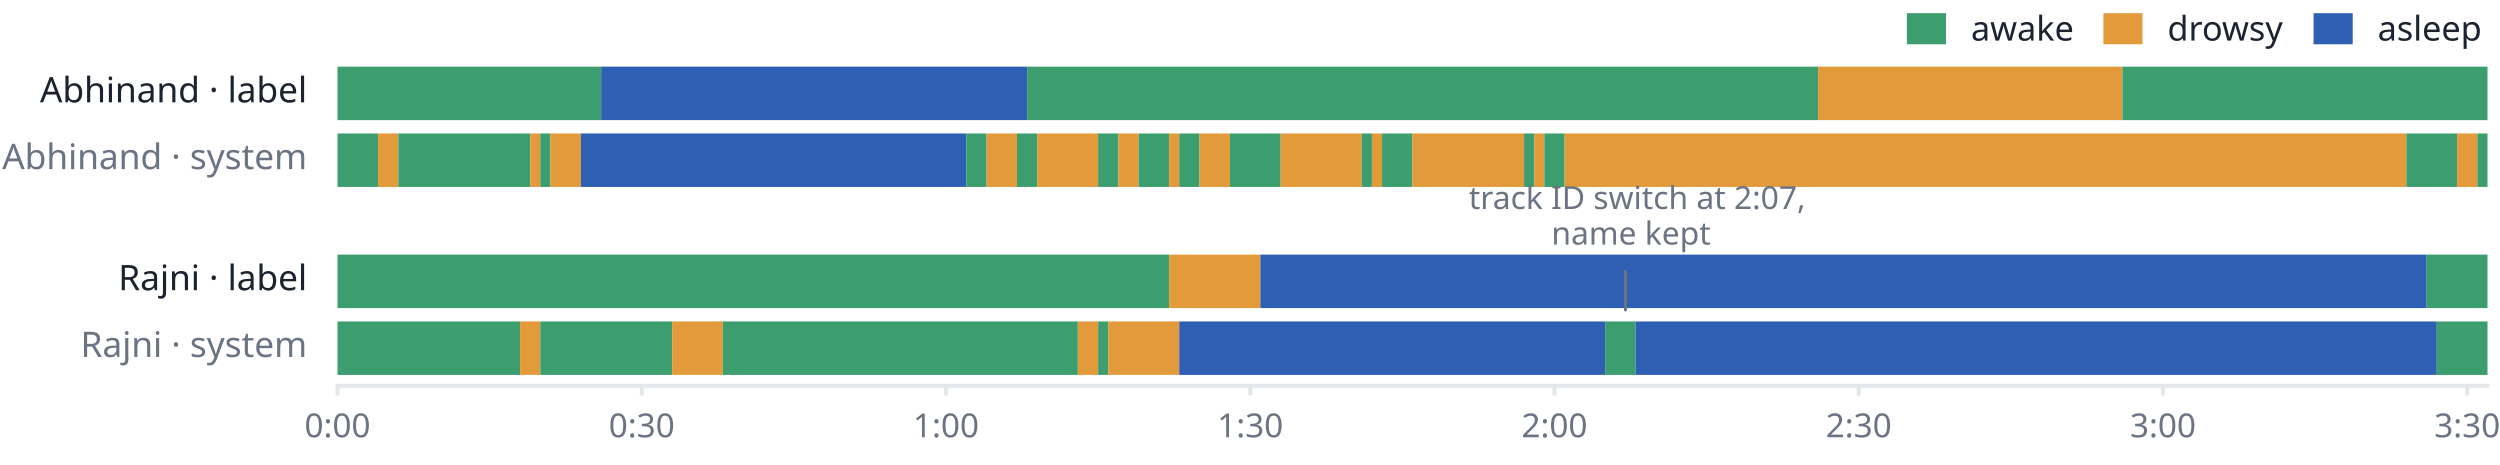
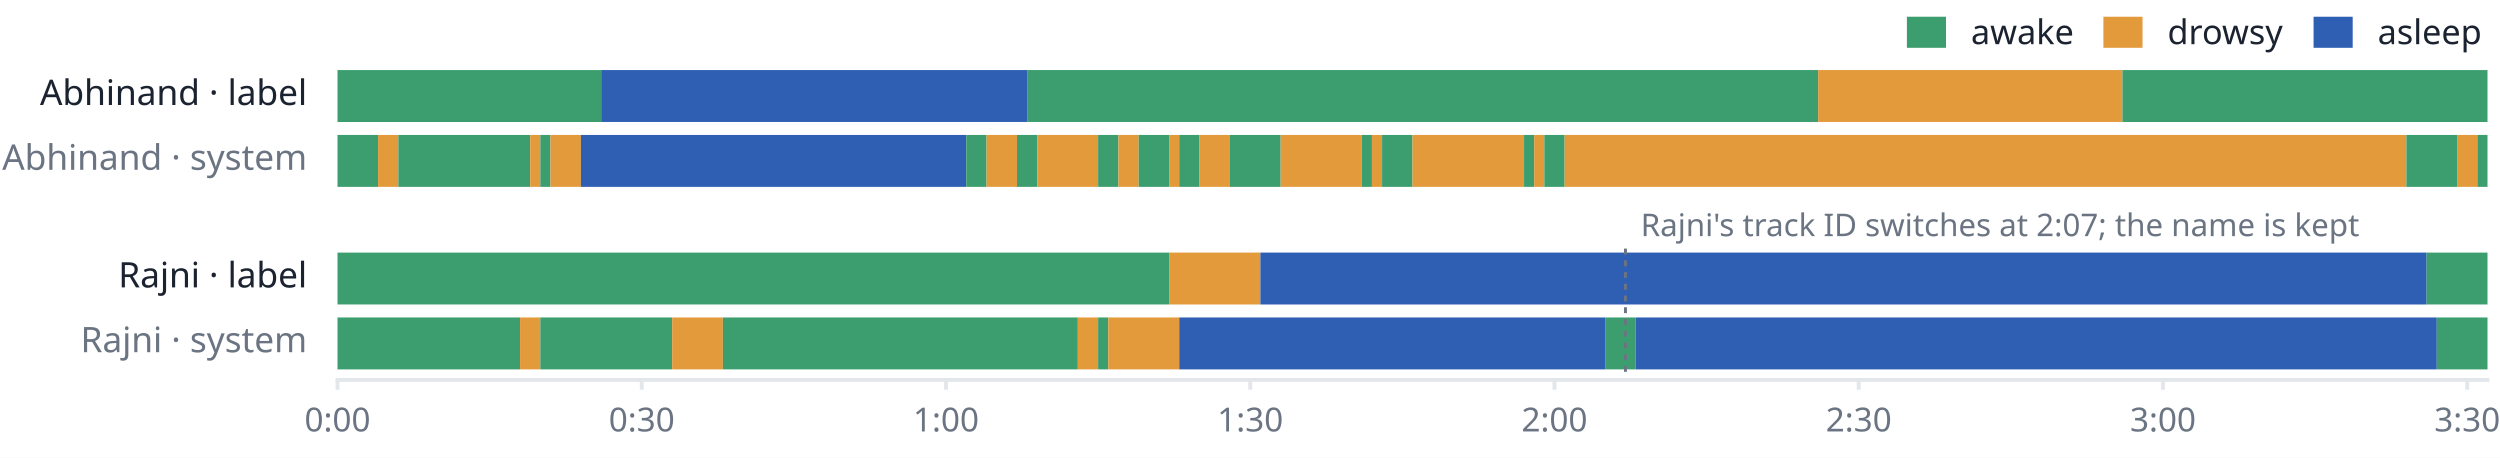
- <svg xmlns="http://www.w3.org/2000/svg" xmlns:xlink="http://www.w3.org/1999/xlink" width="511.2pt" height="95.04pt" viewBox="0 0 511.2 95.04" version="1.1">
+ <svg xmlns="http://www.w3.org/2000/svg" xmlns:xlink="http://www.w3.org/1999/xlink" width="511.2pt" height="93.6pt" viewBox="0 0 511.2 93.6" version="1.1">
  <defs>
    <style type="text/css">*{stroke-linejoin: round; stroke-linecap: butt}</style>
  </defs>
  <g id="figure_1">
    <g id="patch_1">
-       <path d="M 0 95.04  L 511.2 95.04  L 511.2 0  L 0 0  z " style="fill: #ffffff" />
+       <path d="M 0 93.6  L 511.2 93.6  L 511.2 0  L 0 0  z " style="fill: #ffffff" />
    </g>
    <g id="axes_1">
      <g id="patch_2">
-         <path d="M 69.012 78.883  L 508.644 78.883  L 508.644 11.405  L 69.012 11.405  z " style="fill: #ffffff" />
+         <path d="M 69.012 77.688  L 508.644 77.688  L 508.644 12.168  L 69.012 12.168  z " style="fill: #ffffff" />
      </g>
      <g id="PolyCollection_1">
-         <path d="M 69.012 24.559  L 69.012 13.626  L 122.929 13.626  L 122.929 24.559  z " clip-path="url(#pfd3af44173)" style="fill: #3c9d6e" />
-         <path d="M 122.929 24.559  L 122.929 13.626  L 210.026 13.626  L 210.026 24.559  z " clip-path="url(#pfd3af44173)" style="fill: #2f5fb3" />
-         <path d="M 210.026 24.559  L 210.026 13.626  L 371.777 13.626  L 371.777 24.559  z " clip-path="url(#pfd3af44173)" style="fill: #3c9d6e" />
-         <path d="M 371.777 24.559  L 371.777 13.626  L 433.99 13.626  L 433.99 24.559  z " clip-path="url(#pfd3af44173)" style="fill: #e39a3b" />
-         <path d="M 433.99 24.559  L 433.99 13.626  L 508.644 13.626  L 508.644 24.559  z " clip-path="url(#pfd3af44173)" style="fill: #3c9d6e" />
+         <path d="M 69.012 24.94  L 69.012 14.324  L 122.929 14.324  L 122.929 24.94  z " clip-path="url(#pb20fb54753)" style="fill: #3c9d6e" />
+         <path d="M 122.929 24.94  L 122.929 14.324  L 210.026 14.324  L 210.026 24.94  z " clip-path="url(#pb20fb54753)" style="fill: #2f5fb3" />
+         <path d="M 210.026 24.94  L 210.026 14.324  L 371.777 14.324  L 371.777 24.94  z " clip-path="url(#pb20fb54753)" style="fill: #3c9d6e" />
+         <path d="M 371.777 24.94  L 371.777 14.324  L 433.99 14.324  L 433.99 24.94  z " clip-path="url(#pb20fb54753)" style="fill: #e39a3b" />
+         <path d="M 433.99 24.94  L 433.99 14.324  L 508.644 14.324  L 508.644 24.94  z " clip-path="url(#pb20fb54753)" style="fill: #3c9d6e" />
      </g>
      <g id="PolyCollection_2">
-         <path d="M 69.012 38.225  L 69.012 27.292  L 77.307 27.292  L 77.307 38.225  z " clip-path="url(#pfd3af44173)" style="fill: #3c9d6e" />
-         <path d="M 77.307 38.225  L 77.307 27.292  L 81.454 27.292  L 81.454 38.225  z " clip-path="url(#pfd3af44173)" style="fill: #e39a3b" />
-         <path d="M 81.454 38.225  L 81.454 27.292  L 108.413 27.292  L 108.413 38.225  z " clip-path="url(#pfd3af44173)" style="fill: #3c9d6e" />
-         <path d="M 108.413 38.225  L 108.413 27.292  L 110.487 27.292  L 110.487 38.225  z " clip-path="url(#pfd3af44173)" style="fill: #e39a3b" />
-         <path d="M 110.487 38.225  L 110.487 27.292  L 112.56 27.292  L 112.56 38.225  z " clip-path="url(#pfd3af44173)" style="fill: #3c9d6e" />
-         <path d="M 112.56 38.225  L 112.56 27.292  L 118.782 27.292  L 118.782 38.225  z " clip-path="url(#pfd3af44173)" style="fill: #e39a3b" />
-         <path d="M 118.782 38.225  L 118.782 27.292  L 197.584 27.292  L 197.584 38.225  z " clip-path="url(#pfd3af44173)" style="fill: #2f5fb3" />
-         <path d="M 197.584 38.225  L 197.584 27.292  L 201.731 27.292  L 201.731 38.225  z " clip-path="url(#pfd3af44173)" style="fill: #3c9d6e" />
-         <path d="M 201.731 38.225  L 201.731 27.292  L 207.952 27.292  L 207.952 38.225  z " clip-path="url(#pfd3af44173)" style="fill: #e39a3b" />
-         <path d="M 207.952 38.225  L 207.952 27.292  L 212.1 27.292  L 212.1 38.225  z " clip-path="url(#pfd3af44173)" style="fill: #3c9d6e" />
-         <path d="M 212.1 38.225  L 212.1 27.292  L 224.542 27.292  L 224.542 38.225  z " clip-path="url(#pfd3af44173)" style="fill: #e39a3b" />
-         <path d="M 224.542 38.225  L 224.542 27.292  L 228.69 27.292  L 228.69 38.225  z " clip-path="url(#pfd3af44173)" style="fill: #3c9d6e" />
-         <path d="M 228.69 38.225  L 228.69 27.292  L 232.837 27.292  L 232.837 38.225  z " clip-path="url(#pfd3af44173)" style="fill: #e39a3b" />
-         <path d="M 232.837 38.225  L 232.837 27.292  L 239.058 27.292  L 239.058 38.225  z " clip-path="url(#pfd3af44173)" style="fill: #3c9d6e" />
-         <path d="M 239.058 38.225  L 239.058 27.292  L 241.132 27.292  L 241.132 38.225  z " clip-path="url(#pfd3af44173)" style="fill: #e39a3b" />
-         <path d="M 241.132 38.225  L 241.132 27.292  L 245.28 27.292  L 245.28 38.225  z " clip-path="url(#pfd3af44173)" style="fill: #3c9d6e" />
-         <path d="M 245.28 38.225  L 245.28 27.292  L 251.501 27.292  L 251.501 38.225  z " clip-path="url(#pfd3af44173)" style="fill: #e39a3b" />
-         <path d="M 251.501 38.225  L 251.501 27.292  L 261.869 27.292  L 261.869 38.225  z " clip-path="url(#pfd3af44173)" style="fill: #3c9d6e" />
-         <path d="M 261.869 38.225  L 261.869 27.292  L 278.459 27.292  L 278.459 38.225  z " clip-path="url(#pfd3af44173)" style="fill: #e39a3b" />
-         <path d="M 278.459 38.225  L 278.459 27.292  L 280.533 27.292  L 280.533 38.225  z " clip-path="url(#pfd3af44173)" style="fill: #3c9d6e" />
-         <path d="M 280.533 38.225  L 280.533 27.292  L 282.607 27.292  L 282.607 38.225  z " clip-path="url(#pfd3af44173)" style="fill: #e39a3b" />
-         <path d="M 282.607 38.225  L 282.607 27.292  L 288.828 27.292  L 288.828 38.225  z " clip-path="url(#pfd3af44173)" style="fill: #3c9d6e" />
-         <path d="M 288.828 38.225  L 288.828 27.292  L 311.639 27.292  L 311.639 38.225  z " clip-path="url(#pfd3af44173)" style="fill: #e39a3b" />
-         <path d="M 311.639 38.225  L 311.639 27.292  L 313.713 27.292  L 313.713 38.225  z " clip-path="url(#pfd3af44173)" style="fill: #3c9d6e" />
-         <path d="M 313.713 38.225  L 313.713 27.292  L 315.787 27.292  L 315.787 38.225  z " clip-path="url(#pfd3af44173)" style="fill: #e39a3b" />
-         <path d="M 315.787 38.225  L 315.787 27.292  L 319.934 27.292  L 319.934 38.225  z " clip-path="url(#pfd3af44173)" style="fill: #3c9d6e" />
-         <path d="M 319.934 38.225  L 319.934 27.292  L 492.054 27.292  L 492.054 38.225  z " clip-path="url(#pfd3af44173)" style="fill: #e39a3b" />
-         <path d="M 492.054 38.225  L 492.054 27.292  L 502.423 27.292  L 502.423 38.225  z " clip-path="url(#pfd3af44173)" style="fill: #3c9d6e" />
-         <path d="M 502.423 38.225  L 502.423 27.292  L 506.57 27.292  L 506.57 38.225  z " clip-path="url(#pfd3af44173)" style="fill: #e39a3b" />
-         <path d="M 506.57 38.225  L 506.57 27.292  L 508.644 27.292  L 508.644 38.225  z " clip-path="url(#pfd3af44173)" style="fill: #3c9d6e" />
+         <path d="M 69.012 38.21  L 69.012 27.594  L 77.307 27.594  L 77.307 38.21  z " clip-path="url(#pb20fb54753)" style="fill: #3c9d6e" />
+         <path d="M 77.307 38.21  L 77.307 27.594  L 81.454 27.594  L 81.454 38.21  z " clip-path="url(#pb20fb54753)" style="fill: #e39a3b" />
+         <path d="M 81.454 38.21  L 81.454 27.594  L 108.413 27.594  L 108.413 38.21  z " clip-path="url(#pb20fb54753)" style="fill: #3c9d6e" />
+         <path d="M 108.413 38.21  L 108.413 27.594  L 110.487 27.594  L 110.487 38.21  z " clip-path="url(#pb20fb54753)" style="fill: #e39a3b" />
+         <path d="M 110.487 38.21  L 110.487 27.594  L 112.56 27.594  L 112.56 38.21  z " clip-path="url(#pb20fb54753)" style="fill: #3c9d6e" />
+         <path d="M 112.56 38.21  L 112.56 27.594  L 118.782 27.594  L 118.782 38.21  z " clip-path="url(#pb20fb54753)" style="fill: #e39a3b" />
+         <path d="M 118.782 38.21  L 118.782 27.594  L 197.584 27.594  L 197.584 38.21  z " clip-path="url(#pb20fb54753)" style="fill: #2f5fb3" />
+         <path d="M 197.584 38.21  L 197.584 27.594  L 201.731 27.594  L 201.731 38.21  z " clip-path="url(#pb20fb54753)" style="fill: #3c9d6e" />
+         <path d="M 201.731 38.21  L 201.731 27.594  L 207.952 27.594  L 207.952 38.21  z " clip-path="url(#pb20fb54753)" style="fill: #e39a3b" />
+         <path d="M 207.952 38.21  L 207.952 27.594  L 212.1 27.594  L 212.1 38.21  z " clip-path="url(#pb20fb54753)" style="fill: #3c9d6e" />
+         <path d="M 212.1 38.21  L 212.1 27.594  L 224.542 27.594  L 224.542 38.21  z " clip-path="url(#pb20fb54753)" style="fill: #e39a3b" />
+         <path d="M 224.542 38.21  L 224.542 27.594  L 228.69 27.594  L 228.69 38.21  z " clip-path="url(#pb20fb54753)" style="fill: #3c9d6e" />
+         <path d="M 228.69 38.21  L 228.69 27.594  L 232.837 27.594  L 232.837 38.21  z " clip-path="url(#pb20fb54753)" style="fill: #e39a3b" />
+         <path d="M 232.837 38.21  L 232.837 27.594  L 239.058 27.594  L 239.058 38.21  z " clip-path="url(#pb20fb54753)" style="fill: #3c9d6e" />
+         <path d="M 239.058 38.21  L 239.058 27.594  L 241.132 27.594  L 241.132 38.21  z " clip-path="url(#pb20fb54753)" style="fill: #e39a3b" />
+         <path d="M 241.132 38.21  L 241.132 27.594  L 245.28 27.594  L 245.28 38.21  z " clip-path="url(#pb20fb54753)" style="fill: #3c9d6e" />
+         <path d="M 245.28 38.21  L 245.28 27.594  L 251.501 27.594  L 251.501 38.21  z " clip-path="url(#pb20fb54753)" style="fill: #e39a3b" />
+         <path d="M 251.501 38.21  L 251.501 27.594  L 261.869 27.594  L 261.869 38.21  z " clip-path="url(#pb20fb54753)" style="fill: #3c9d6e" />
+         <path d="M 261.869 38.21  L 261.869 27.594  L 278.459 27.594  L 278.459 38.21  z " clip-path="url(#pb20fb54753)" style="fill: #e39a3b" />
+         <path d="M 278.459 38.21  L 278.459 27.594  L 280.533 27.594  L 280.533 38.21  z " clip-path="url(#pb20fb54753)" style="fill: #3c9d6e" />
+         <path d="M 280.533 38.21  L 280.533 27.594  L 282.607 27.594  L 282.607 38.21  z " clip-path="url(#pb20fb54753)" style="fill: #e39a3b" />
+         <path d="M 282.607 38.21  L 282.607 27.594  L 288.828 27.594  L 288.828 38.21  z " clip-path="url(#pb20fb54753)" style="fill: #3c9d6e" />
+         <path d="M 288.828 38.21  L 288.828 27.594  L 311.639 27.594  L 311.639 38.21  z " clip-path="url(#pb20fb54753)" style="fill: #e39a3b" />
+         <path d="M 311.639 38.21  L 311.639 27.594  L 313.713 27.594  L 313.713 38.21  z " clip-path="url(#pb20fb54753)" style="fill: #3c9d6e" />
+         <path d="M 313.713 38.21  L 313.713 27.594  L 315.787 27.594  L 315.787 38.21  z " clip-path="url(#pb20fb54753)" style="fill: #e39a3b" />
+         <path d="M 315.787 38.21  L 315.787 27.594  L 319.934 27.594  L 319.934 38.21  z " clip-path="url(#pb20fb54753)" style="fill: #3c9d6e" />
+         <path d="M 319.934 38.21  L 319.934 27.594  L 492.054 27.594  L 492.054 38.21  z " clip-path="url(#pb20fb54753)" style="fill: #e39a3b" />
+         <path d="M 492.054 38.21  L 492.054 27.594  L 502.423 27.594  L 502.423 38.21  z " clip-path="url(#pb20fb54753)" style="fill: #3c9d6e" />
+         <path d="M 502.423 38.21  L 502.423 27.594  L 506.57 27.594  L 506.57 38.21  z " clip-path="url(#pb20fb54753)" style="fill: #e39a3b" />
+         <path d="M 506.57 38.21  L 506.57 27.594  L 508.644 27.594  L 508.644 38.21  z " clip-path="url(#pb20fb54753)" style="fill: #3c9d6e" />
      </g>
      <g id="PolyCollection_3">
-         <path d="M 69.012 62.996  L 69.012 52.063  L 239.058 52.063  L 239.058 62.996  z " clip-path="url(#pfd3af44173)" style="fill: #3c9d6e" />
-         <path d="M 239.058 62.996  L 239.058 52.063  L 257.722 52.063  L 257.722 62.996  z " clip-path="url(#pfd3af44173)" style="fill: #e39a3b" />
-         <path d="M 257.722 62.996  L 257.722 52.063  L 496.202 52.063  L 496.202 62.996  z " clip-path="url(#pfd3af44173)" style="fill: #2f5fb3" />
-         <path d="M 496.202 62.996  L 496.202 52.063  L 508.644 52.063  L 508.644 62.996  z " clip-path="url(#pfd3af44173)" style="fill: #3c9d6e" />
+         <path d="M 69.012 62.262  L 69.012 51.646  L 239.058 51.646  L 239.058 62.262  z " clip-path="url(#pb20fb54753)" style="fill: #3c9d6e" />
+         <path d="M 239.058 62.262  L 239.058 51.646  L 257.722 51.646  L 257.722 62.262  z " clip-path="url(#pb20fb54753)" style="fill: #e39a3b" />
+         <path d="M 257.722 62.262  L 257.722 51.646  L 496.202 51.646  L 496.202 62.262  z " clip-path="url(#pb20fb54753)" style="fill: #2f5fb3" />
+         <path d="M 496.202 62.262  L 496.202 51.646  L 508.644 51.646  L 508.644 62.262  z " clip-path="url(#pb20fb54753)" style="fill: #3c9d6e" />
      </g>
      <g id="PolyCollection_4">
-         <path d="M 69.012 76.662  L 69.012 65.729  L 106.339 65.729  L 106.339 76.662  z " clip-path="url(#pfd3af44173)" style="fill: #3c9d6e" />
-         <path d="M 106.339 76.662  L 106.339 65.729  L 110.487 65.729  L 110.487 76.662  z " clip-path="url(#pfd3af44173)" style="fill: #e39a3b" />
-         <path d="M 110.487 76.662  L 110.487 65.729  L 137.445 65.729  L 137.445 76.662  z " clip-path="url(#pfd3af44173)" style="fill: #3c9d6e" />
-         <path d="M 137.445 76.662  L 137.445 65.729  L 147.814 65.729  L 147.814 76.662  z " clip-path="url(#pfd3af44173)" style="fill: #e39a3b" />
-         <path d="M 147.814 76.662  L 147.814 65.729  L 220.395 65.729  L 220.395 76.662  z " clip-path="url(#pfd3af44173)" style="fill: #3c9d6e" />
-         <path d="M 220.395 76.662  L 220.395 65.729  L 224.542 65.729  L 224.542 76.662  z " clip-path="url(#pfd3af44173)" style="fill: #e39a3b" />
-         <path d="M 224.542 76.662  L 224.542 65.729  L 226.616 65.729  L 226.616 76.662  z " clip-path="url(#pfd3af44173)" style="fill: #3c9d6e" />
-         <path d="M 226.616 76.662  L 226.616 65.729  L 241.132 65.729  L 241.132 76.662  z " clip-path="url(#pfd3af44173)" style="fill: #e39a3b" />
-         <path d="M 241.132 76.662  L 241.132 65.729  L 328.229 65.729  L 328.229 76.662  z " clip-path="url(#pfd3af44173)" style="fill: #2f5fb3" />
-         <path d="M 328.229 76.662  L 328.229 65.729  L 334.45 65.729  L 334.45 76.662  z " clip-path="url(#pfd3af44173)" style="fill: #3c9d6e" />
-         <path d="M 334.45 76.662  L 334.45 65.729  L 498.275 65.729  L 498.275 76.662  z " clip-path="url(#pfd3af44173)" style="fill: #2f5fb3" />
-         <path d="M 498.275 76.662  L 498.275 65.729  L 508.644 65.729  L 508.644 76.662  z " clip-path="url(#pfd3af44173)" style="fill: #3c9d6e" />
+         <path d="M 69.012 75.532  L 69.012 64.916  L 106.339 64.916  L 106.339 75.532  z " clip-path="url(#pb20fb54753)" style="fill: #3c9d6e" />
+         <path d="M 106.339 75.532  L 106.339 64.916  L 110.487 64.916  L 110.487 75.532  z " clip-path="url(#pb20fb54753)" style="fill: #e39a3b" />
+         <path d="M 110.487 75.532  L 110.487 64.916  L 137.445 64.916  L 137.445 75.532  z " clip-path="url(#pb20fb54753)" style="fill: #3c9d6e" />
+         <path d="M 137.445 75.532  L 137.445 64.916  L 147.814 64.916  L 147.814 75.532  z " clip-path="url(#pb20fb54753)" style="fill: #e39a3b" />
+         <path d="M 147.814 75.532  L 147.814 64.916  L 220.395 64.916  L 220.395 75.532  z " clip-path="url(#pb20fb54753)" style="fill: #3c9d6e" />
+         <path d="M 220.395 75.532  L 220.395 64.916  L 224.542 64.916  L 224.542 75.532  z " clip-path="url(#pb20fb54753)" style="fill: #e39a3b" />
+         <path d="M 224.542 75.532  L 224.542 64.916  L 226.616 64.916  L 226.616 75.532  z " clip-path="url(#pb20fb54753)" style="fill: #3c9d6e" />
+         <path d="M 226.616 75.532  L 226.616 64.916  L 241.132 64.916  L 241.132 75.532  z " clip-path="url(#pb20fb54753)" style="fill: #e39a3b" />
+         <path d="M 241.132 75.532  L 241.132 64.916  L 328.229 64.916  L 328.229 75.532  z " clip-path="url(#pb20fb54753)" style="fill: #2f5fb3" />
+         <path d="M 328.229 75.532  L 328.229 64.916  L 334.45 64.916  L 334.45 75.532  z " clip-path="url(#pb20fb54753)" style="fill: #3c9d6e" />
+         <path d="M 334.45 75.532  L 334.45 64.916  L 498.275 64.916  L 498.275 75.532  z " clip-path="url(#pb20fb54753)" style="fill: #2f5fb3" />
+         <path d="M 498.275 75.532  L 498.275 64.916  L 508.644 64.916  L 508.644 75.532  z " clip-path="url(#pb20fb54753)" style="fill: #3c9d6e" />
      </g>
      <g id="matplotlib.axis_1">
        <g id="xtick_1">
          <g id="line2d_1">
            <defs>
-               <path id="me7340605a6" d="M 0 0  L 0 2  " style="stroke: #e3e6eb; stroke-width: 0.8" />
+               <path id="m43e6627708" d="M 0 0  L 0 2  " style="stroke: #e3e6eb; stroke-width: 0.8" />
            </defs>
            <g>
-               <use xlink:href="#me7340605a6" x="69.012" y="78.883" style="fill: #e3e6eb; stroke: #e3e6eb; stroke-width: 0.8" />
+               <use xlink:href="#m43e6627708" x="69.012" y="77.688" style="fill: #e3e6eb; stroke: #e3e6eb; stroke-width: 0.8" />
            </g>
          </g>
          <g id="text_1">
-             <text style="fill: #6b7482; font: 6.8px 'Segoe UI'; text-anchor: middle" x="69.012" y="89.417" transform="rotate(-0 69.012 89.41733)">0:00</text>
+             <text style="fill: #6b7482; font: 6.8px 'Segoe UI'; text-anchor: middle" x="69.012" y="88.222" transform="rotate(-0 69.012 88.22213)">0:00</text>
          </g>
        </g>
        <g id="xtick_2">
          <g id="line2d_2">
            <g>
-               <use xlink:href="#me7340605a6" x="131.224" y="78.883" style="fill: #e3e6eb; stroke: #e3e6eb; stroke-width: 0.8" />
+               <use xlink:href="#m43e6627708" x="131.224" y="77.688" style="fill: #e3e6eb; stroke: #e3e6eb; stroke-width: 0.8" />
            </g>
          </g>
          <g id="text_2">
-             <text style="fill: #6b7482; font: 6.8px 'Segoe UI'; text-anchor: middle" x="131.224" y="89.417" transform="rotate(-0 131.2241 89.41733)">0:30</text>
+             <text style="fill: #6b7482; font: 6.8px 'Segoe UI'; text-anchor: middle" x="131.224" y="88.222" transform="rotate(-0 131.2241 88.22213)">0:30</text>
          </g>
        </g>
        <g id="xtick_3">
          <g id="line2d_3">
            <g>
-               <use xlink:href="#me7340605a6" x="193.436" y="78.883" style="fill: #e3e6eb; stroke: #e3e6eb; stroke-width: 0.8" />
+               <use xlink:href="#m43e6627708" x="193.436" y="77.688" style="fill: #e3e6eb; stroke: #e3e6eb; stroke-width: 0.8" />
            </g>
          </g>
          <g id="text_3">
-             <text style="fill: #6b7482; font: 6.8px 'Segoe UI'; text-anchor: middle" x="193.436" y="89.417" transform="rotate(-0 193.4362 89.41733)">1:00</text>
+             <text style="fill: #6b7482; font: 6.8px 'Segoe UI'; text-anchor: middle" x="193.436" y="88.222" transform="rotate(-0 193.4362 88.22213)">1:00</text>
          </g>
        </g>
        <g id="xtick_4">
          <g id="line2d_4">
            <g>
-               <use xlink:href="#me7340605a6" x="255.648" y="78.883" style="fill: #e3e6eb; stroke: #e3e6eb; stroke-width: 0.8" />
+               <use xlink:href="#m43e6627708" x="255.648" y="77.688" style="fill: #e3e6eb; stroke: #e3e6eb; stroke-width: 0.8" />
            </g>
          </g>
          <g id="text_4">
-             <text style="fill: #6b7482; font: 6.8px 'Segoe UI'; text-anchor: middle" x="255.648" y="89.417" transform="rotate(-0 255.6482 89.41733)">1:30</text>
+             <text style="fill: #6b7482; font: 6.8px 'Segoe UI'; text-anchor: middle" x="255.648" y="88.222" transform="rotate(-0 255.6482 88.22213)">1:30</text>
          </g>
        </g>
        <g id="xtick_5">
          <g id="line2d_5">
            <g>
-               <use xlink:href="#me7340605a6" x="317.86" y="78.883" style="fill: #e3e6eb; stroke: #e3e6eb; stroke-width: 0.8" />
+               <use xlink:href="#m43e6627708" x="317.86" y="77.688" style="fill: #e3e6eb; stroke: #e3e6eb; stroke-width: 0.8" />
            </g>
          </g>
          <g id="text_5">
-             <text style="fill: #6b7482; font: 6.8px 'Segoe UI'; text-anchor: middle" x="317.86" y="89.417" transform="rotate(-0 317.8603 89.41733)">2:00</text>
+             <text style="fill: #6b7482; font: 6.8px 'Segoe UI'; text-anchor: middle" x="317.86" y="88.222" transform="rotate(-0 317.8603 88.22213)">2:00</text>
          </g>
        </g>
        <g id="xtick_6">
          <g id="line2d_6">
            <g>
-               <use xlink:href="#me7340605a6" x="380.072" y="78.883" style="fill: #e3e6eb; stroke: #e3e6eb; stroke-width: 0.8" />
+               <use xlink:href="#m43e6627708" x="380.072" y="77.688" style="fill: #e3e6eb; stroke: #e3e6eb; stroke-width: 0.8" />
            </g>
          </g>
          <g id="text_6">
-             <text style="fill: #6b7482; font: 6.8px 'Segoe UI'; text-anchor: middle" x="380.072" y="89.417" transform="rotate(-0 380.0724 89.41733)">2:30</text>
+             <text style="fill: #6b7482; font: 6.8px 'Segoe UI'; text-anchor: middle" x="380.072" y="88.222" transform="rotate(-0 380.0724 88.22213)">2:30</text>
          </g>
        </g>
        <g id="xtick_7">
          <g id="line2d_7">
            <g>
-               <use xlink:href="#me7340605a6" x="442.284" y="78.883" style="fill: #e3e6eb; stroke: #e3e6eb; stroke-width: 0.8" />
+               <use xlink:href="#m43e6627708" x="442.284" y="77.688" style="fill: #e3e6eb; stroke: #e3e6eb; stroke-width: 0.8" />
            </g>
          </g>
          <g id="text_7">
-             <text style="fill: #6b7482; font: 6.8px 'Segoe UI'; text-anchor: middle" x="442.284" y="89.417" transform="rotate(-0 442.2845 89.41733)">3:00</text>
+             <text style="fill: #6b7482; font: 6.8px 'Segoe UI'; text-anchor: middle" x="442.284" y="88.222" transform="rotate(-0 442.2845 88.22213)">3:00</text>
          </g>
        </g>
        <g id="xtick_8">
          <g id="line2d_8">
            <g>
-               <use xlink:href="#me7340605a6" x="504.497" y="78.883" style="fill: #e3e6eb; stroke: #e3e6eb; stroke-width: 0.8" />
+               <use xlink:href="#m43e6627708" x="504.497" y="77.688" style="fill: #e3e6eb; stroke: #e3e6eb; stroke-width: 0.8" />
            </g>
          </g>
          <g id="text_8">
-             <text style="fill: #6b7482; font: 6.8px 'Segoe UI'; text-anchor: middle" x="504.497" y="89.417" transform="rotate(-0 504.4965 89.41733)">3:30</text>
+             <text style="fill: #6b7482; font: 6.8px 'Segoe UI'; text-anchor: middle" x="504.497" y="88.222" transform="rotate(-0 504.4965 88.22213)">3:30</text>
          </g>
        </g>
      </g>
      <g id="matplotlib.axis_2" />
+       <g id="LineCollection_1">
+         <path d="M 332.376 76.029  L 332.376 50.651  " clip-path="url(#pb20fb54753)" style="fill: none; stroke-dasharray: 1.2,1.2; stroke-dashoffset: 0; stroke: #6b7482; stroke-width: 0.6" />
+       </g>
      <g id="patch_3">
-         <path d="M 69.012 78.883  L 508.644 78.883  " style="fill: none; stroke: #e3e6eb; stroke-width: 0.8; stroke-linejoin: miter; stroke-linecap: square" />
+         <path d="M 69.012 77.688  L 508.644 77.688  " style="fill: none; stroke: #e3e6eb; stroke-width: 0.8; stroke-linejoin: miter; stroke-linecap: square" />
      </g>
      <g id="text_9">
-         <text style="fill: #1b2330; font: 7.2px 'Segoe UI'; text-anchor: end" x="62.791" y="20.929" transform="rotate(-0 62.79079 20.92934)">Abhinand · label</text>
+         <text style="fill: #1b2330; font: 7.2px 'Segoe UI'; text-anchor: end" x="62.791" y="21.469" transform="rotate(-0 62.79079 21.46943)">Abhinand · label</text>
      </g>
      <g id="text_10">
-         <text style="fill: #6b7482; font: 7.2px 'Segoe UI'; text-anchor: end" x="62.791" y="34.577" transform="rotate(-0 62.79079 34.57672)">Abhinand · system</text>
+         <text style="fill: #6b7482; font: 7.2px 'Segoe UI'; text-anchor: end" x="62.791" y="34.72" transform="rotate(-0 62.79079 34.72018)">Abhinand · system</text>
      </g>
      <g id="text_11">
-         <text style="fill: #1b2330; font: 7.2px 'Segoe UI'; text-anchor: end" x="62.791" y="59.347" transform="rotate(-0 62.79079 59.34728)">Rajni · label</text>
+         <text style="fill: #1b2330; font: 7.2px 'Segoe UI'; text-anchor: end" x="62.791" y="58.772" transform="rotate(-0 62.79079 58.77182)">Rajni · label</text>
      </g>
      <g id="text_12">
-         <text style="fill: #6b7482; font: 7.2px 'Segoe UI'; text-anchor: end" x="62.791" y="72.995" transform="rotate(-0 62.79079 72.99466)">Rajni · system</text>
-       </g>
-       <g id="patch_4">
-         <path d="M 332.376 55.504  Q 332.376 59.444 332.376 63.385  " style="fill: none; stroke: #6b7482; stroke-width: 0.6; stroke-linecap: round" />
+         <text style="fill: #6b7482; font: 7.2px 'Segoe UI'; text-anchor: end" x="62.791" y="72.023" transform="rotate(-0 62.79079 72.02257)">Rajni · system</text>
      </g>
      <g id="text_13">
-         <text style="fill: #6b7482; font: 6.5px 'Segoe UI'" transform="translate(300.3381 42.74072)">track ID switch at 2:07,</text>
-         <text style="fill: #6b7482; font: 6.5px 'Segoe UI'" transform="translate(317.232 50.01016)">name kept</text>
+         <text style="fill: #6b7482; font: 6.4px 'Segoe UI'; text-anchor: start" x="335.487" y="48.286" transform="rotate(-0 335.4871 48.28567)">Rajni's track ID switches at 2:07; the name is kept</text>
      </g>
      <g id="legend_1">
+         <g id="patch_4">
+           <path d="M 390.421 9.276  L 397.421 9.276  L 397.421 3.921  L 390.421 3.921  z " style="fill: #3c9d6e; stroke: #3c9d6e; stroke-linejoin: miter" />
+         </g>
+         <g id="text_14">
+           <text style="fill: #1b2330; font: 7px 'Segoe UI'; text-anchor: start" x="403.021" y="9.031" transform="rotate(-0 403.0206 9.031213)">awake</text>
+         </g>
        <g id="patch_5">
-           <path d="M 390.421 8.552  L 397.421 8.552  L 397.421 3.197  L 390.421 3.197  z " style="fill: #3c9d6e; stroke: #3c9d6e; stroke-linejoin: miter" />
-         </g>
-         <g id="text_14">
-           <text style="fill: #1b2330; font: 7px 'Segoe UI'; text-anchor: start" x="403.021" y="8.307" transform="rotate(-0 403.0206 8.307181)">awake</text>
+           <path d="M 430.602 9.276  L 437.602 9.276  L 437.602 3.921  L 430.602 3.921  z " style="fill: #e39a3b; stroke: #e39a3b; stroke-linejoin: miter" />
+         </g>
+         <g id="text_15">
+           <text style="fill: #1b2330; font: 7px 'Segoe UI'; text-anchor: start" x="443.202" y="9.031" transform="rotate(-0 443.2017 9.031213)">drowsy</text>
        </g>
        <g id="patch_6">
-           <path d="M 430.602 8.552  L 437.602 8.552  L 437.602 3.197  L 430.602 3.197  z " style="fill: #e39a3b; stroke: #e39a3b; stroke-linejoin: miter" />
-         </g>
-         <g id="text_15">
-           <text style="fill: #1b2330; font: 7px 'Segoe UI'; text-anchor: start" x="443.202" y="8.307" transform="rotate(-0 443.2017 8.307181)">drowsy</text>
-         </g>
-         <g id="patch_7">
-           <path d="M 473.579 8.552  L 480.579 8.552  L 480.579 3.197  L 473.579 3.197  z " style="fill: #2f5fb3; stroke: #2f5fb3; stroke-linejoin: miter" />
+           <path d="M 473.579 9.276  L 480.579 9.276  L 480.579 3.921  L 473.579 3.921  z " style="fill: #2f5fb3; stroke: #2f5fb3; stroke-linejoin: miter" />
        </g>
        <g id="text_16">
-           <text style="fill: #1b2330; font: 7px 'Segoe UI'; text-anchor: start" x="486.179" y="8.307" transform="rotate(-0 486.1795 8.307181)">asleep</text>
+           <text style="fill: #1b2330; font: 7px 'Segoe UI'; text-anchor: start" x="486.179" y="9.031" transform="rotate(-0 486.1795 9.031213)">asleep</text>
        </g>
      </g>
    </g>
  </g>
  <defs>
-     <clipPath id="pfd3af44173">
-       <rect x="69.012" y="11.405" width="439.632" height="67.478" />
+     <clipPath id="pb20fb54753">
+       <rect x="69.012" y="12.168" width="439.632" height="65.52" />
    </clipPath>
  </defs>
</svg>
